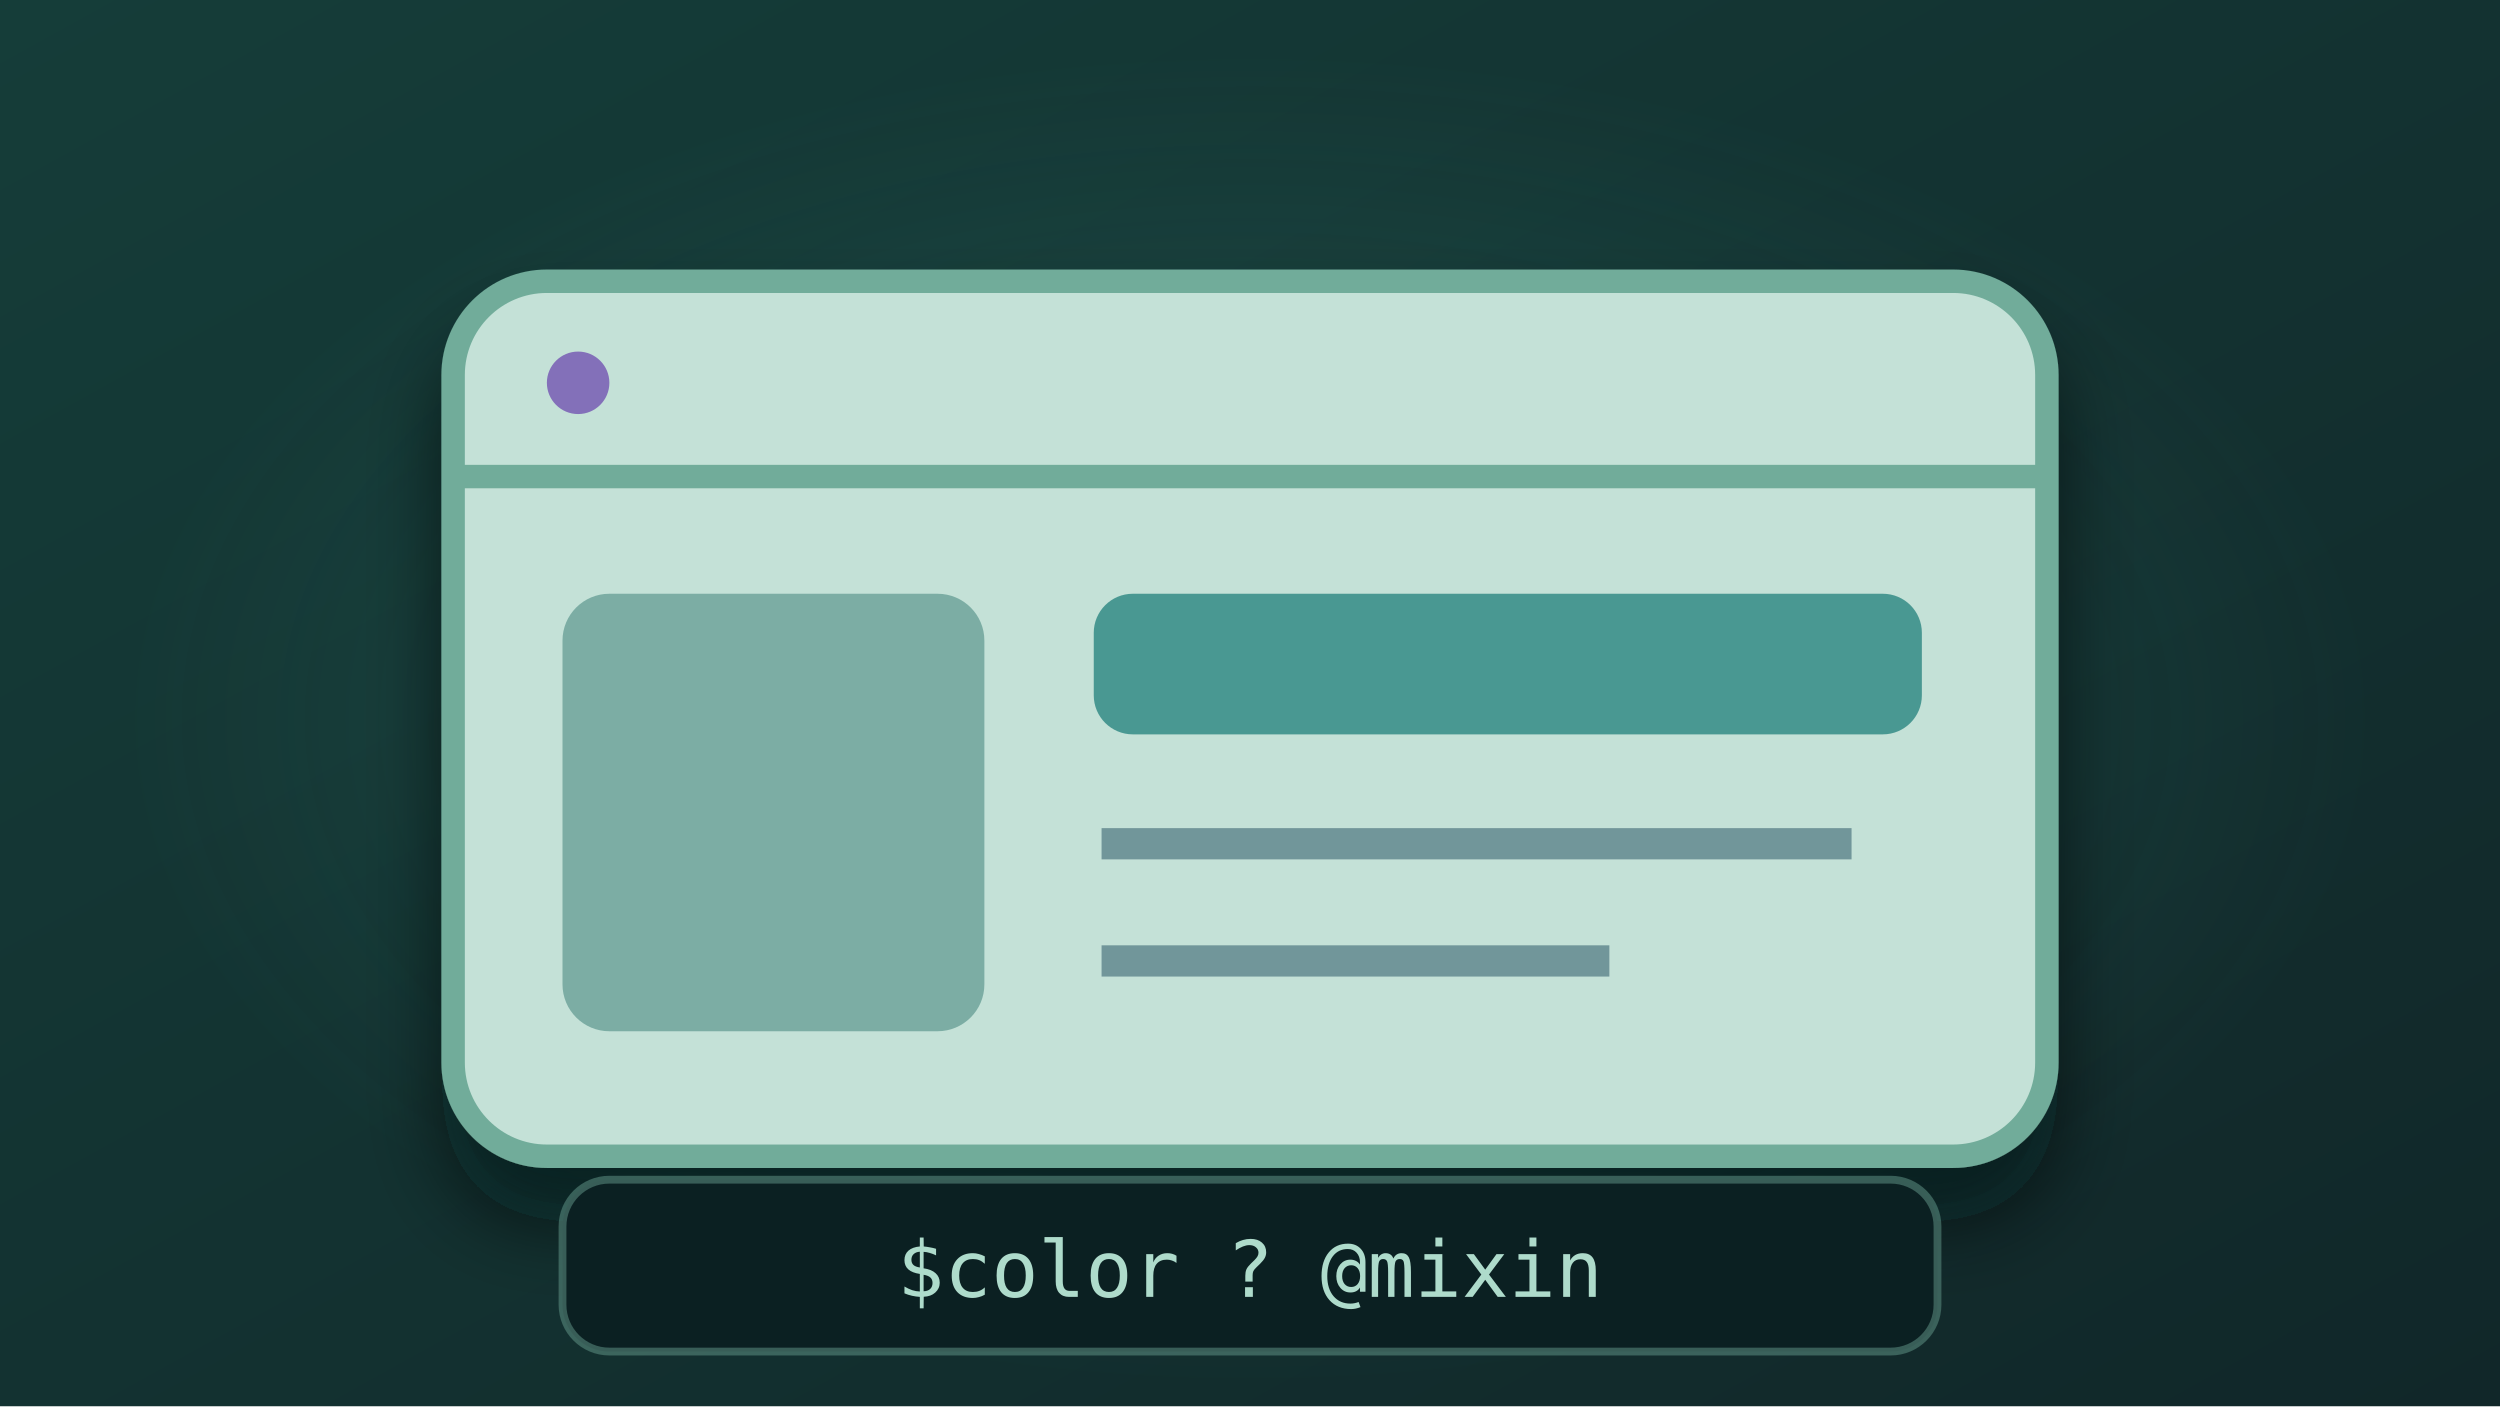
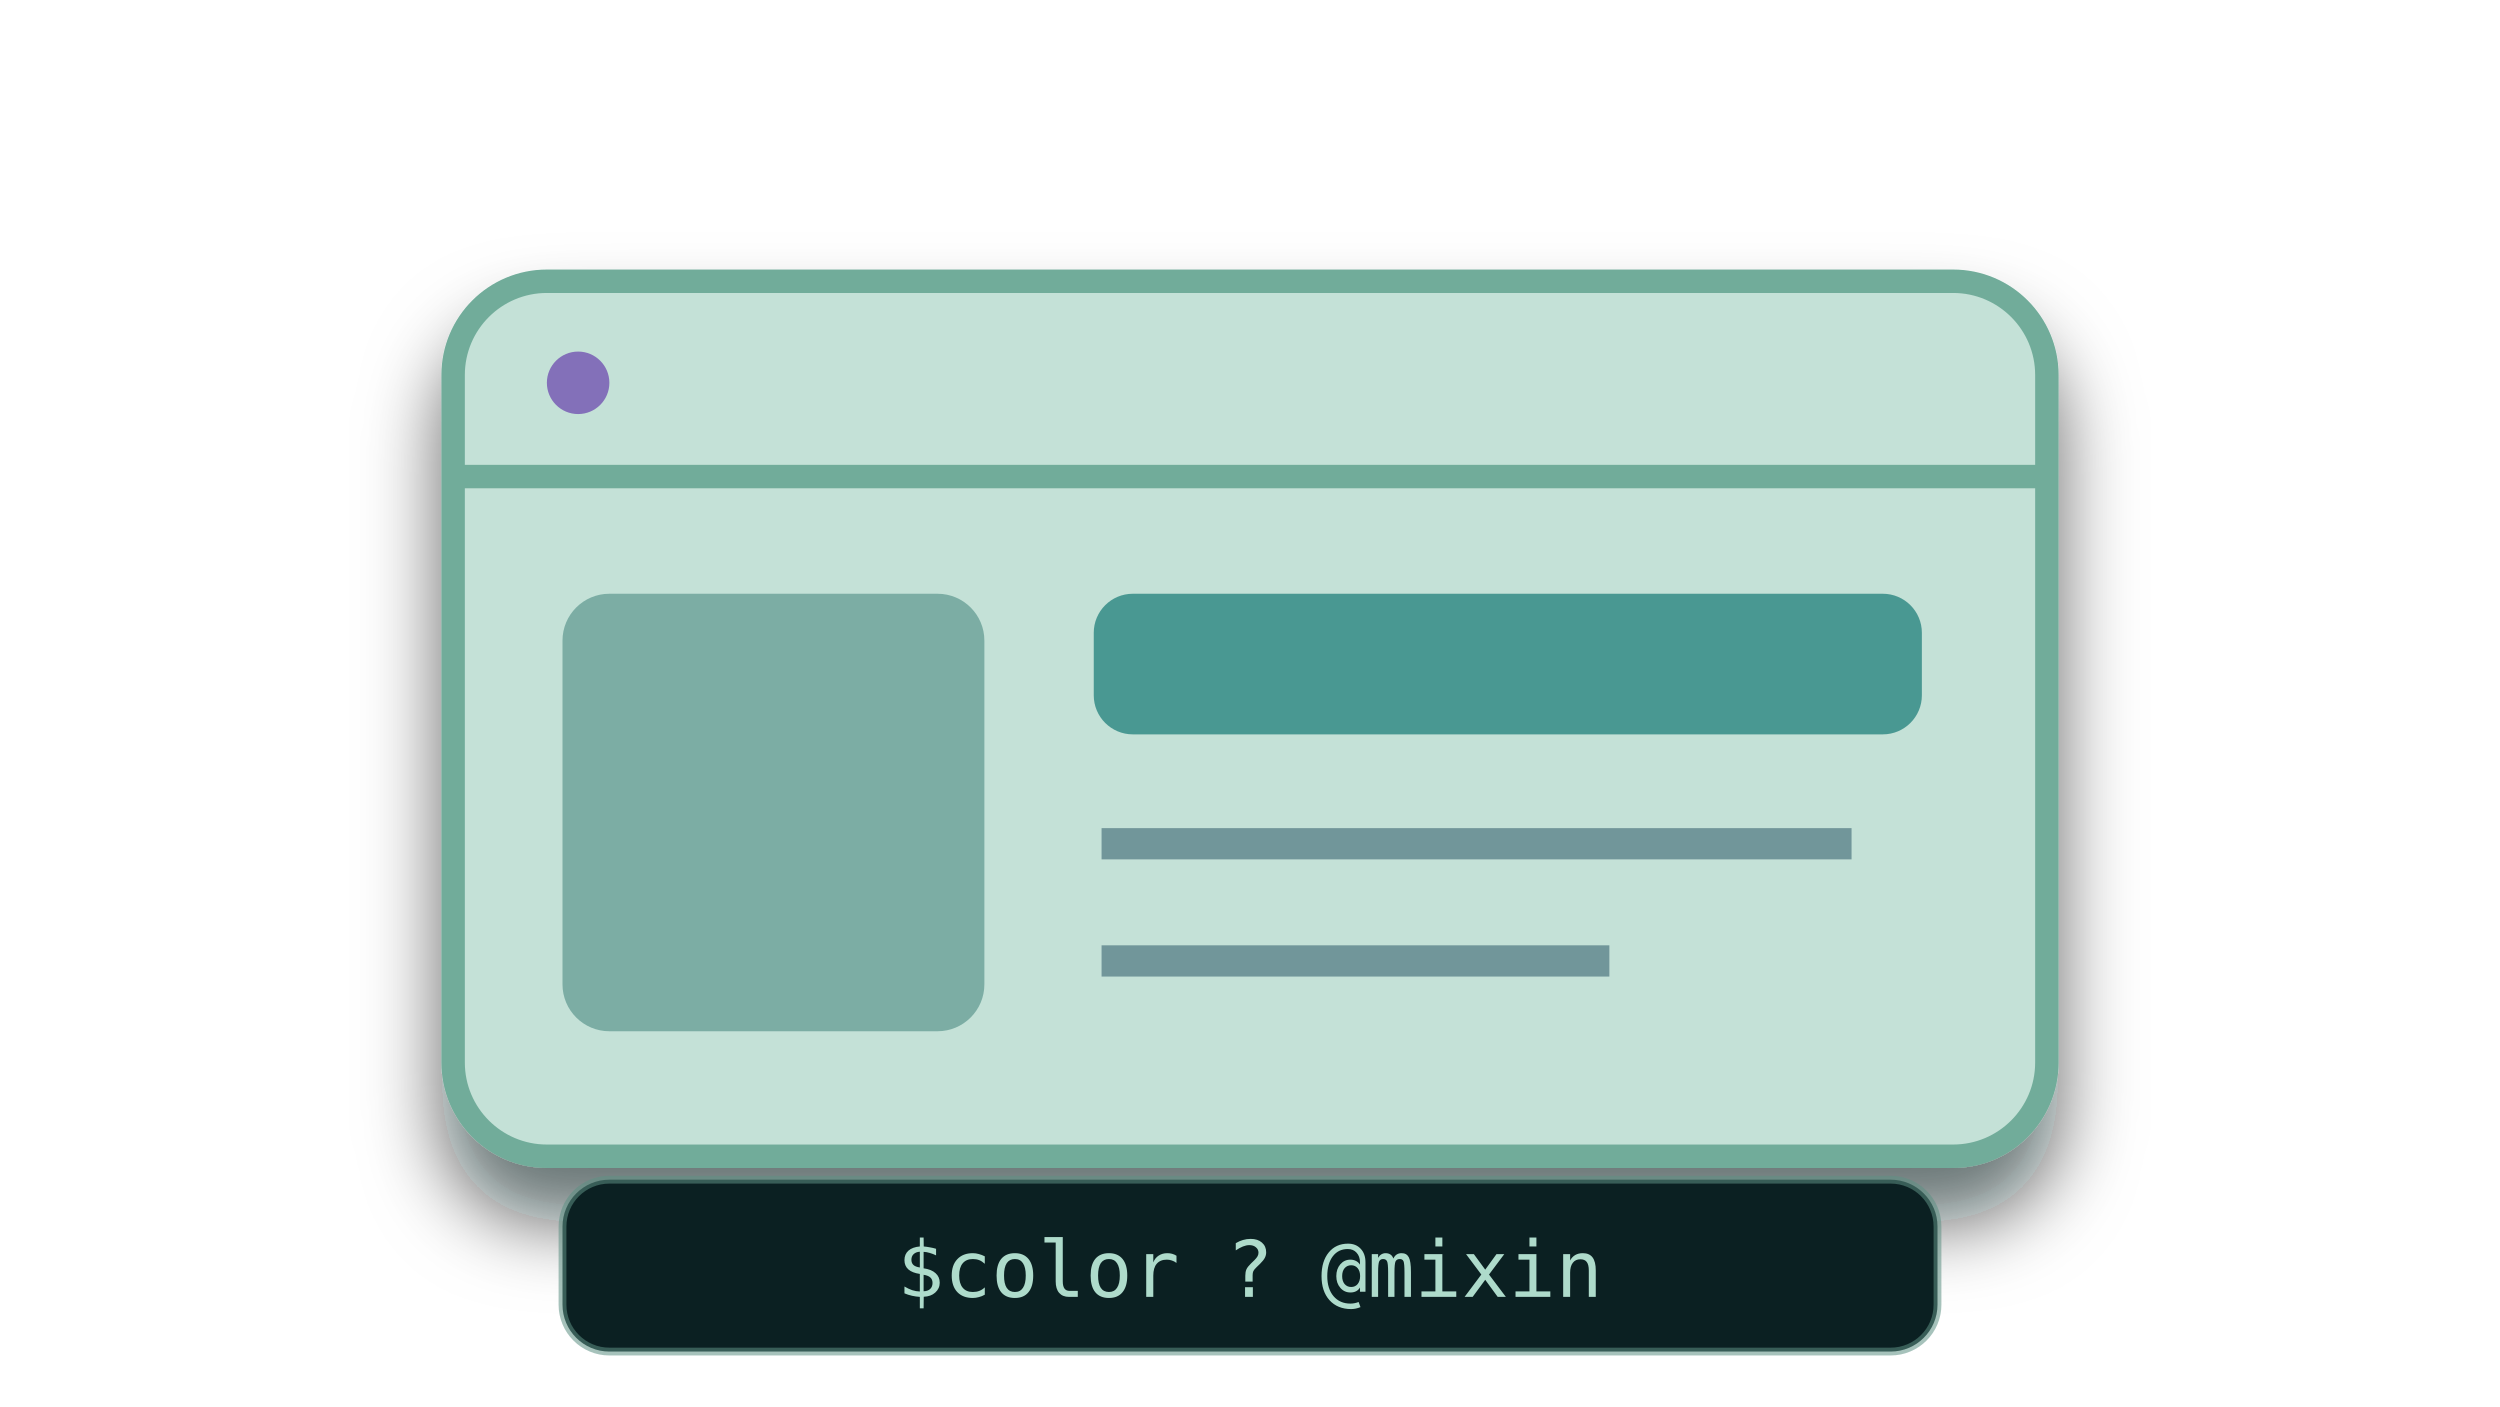
<svg xmlns="http://www.w3.org/2000/svg" viewBox="0 0 320 180" width="320" height="180">
  <defs>
    <linearGradient id="bg" x2="1" y2="1">
      <stop stop-color="#153d39" />
      <stop offset="1" stop-color="#112729" />
    </linearGradient>
    <filter id="depth" x="-35%" y="-35%" width="170%" height="180%">
      <feDropShadow dx="0" dy="7" stdDeviation="5" flood-color="#020b0d" flood-opacity=".6" />
    </filter>
    <radialGradient id="halo">
      <stop stop-color="#5aceb5" stop-opacity=".18" />
      <stop offset="1" stop-color="#5aceb5" stop-opacity="0" />
    </radialGradient>
  </defs>
-   <rect width="320" height="180" fill="url(#bg)" />
-   <ellipse cx="160" cy="92" rx="145" ry="85" fill="url(#halo)" />
  <g filter="url(#depth)">
    <rect x="58" y="36" width="204" height="112" rx="12" fill="#c4e1d7" stroke="#71ac9a" stroke-width="3" />
    <path d="M58 61h204" stroke="#71ac9a" stroke-width="3" />
    <circle cx="74" cy="49" r="4" fill="#8370b9" />
    <rect x="72" y="76" width="54" height="56" rx="6" fill="#7bada4" />
    <rect x="140" y="76" width="106" height="18" rx="5" fill="#4a9892" />
    <path d="M141 108h96m-96 15h65" stroke="#71969a" stroke-width="4" />
  </g>
  <rect x="72" y="151" width="176" height="22" rx="6" fill="#0b2022" stroke="#5e9083" stroke-opacity=".55" />
  <text x="160" y="166" text-anchor="middle" font-family="Consolas,monospace" font-size="10" fill="#aedbcb">$color ? @mixin</text>
</svg>
